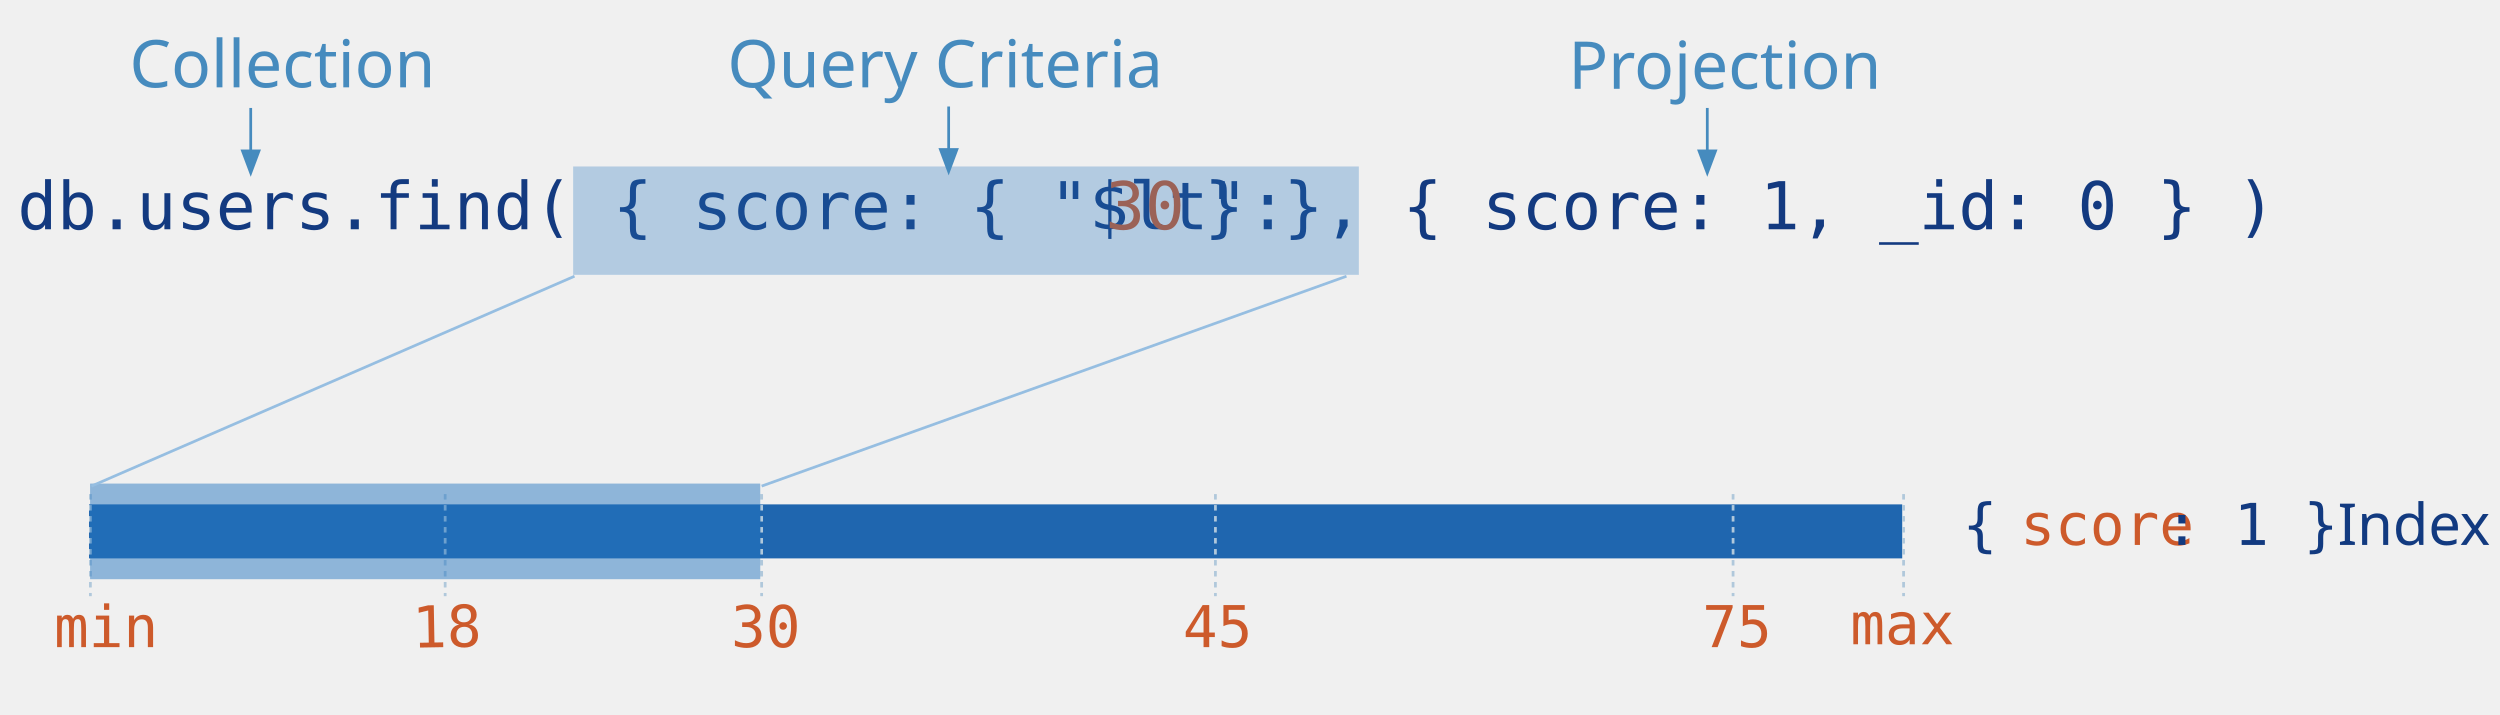
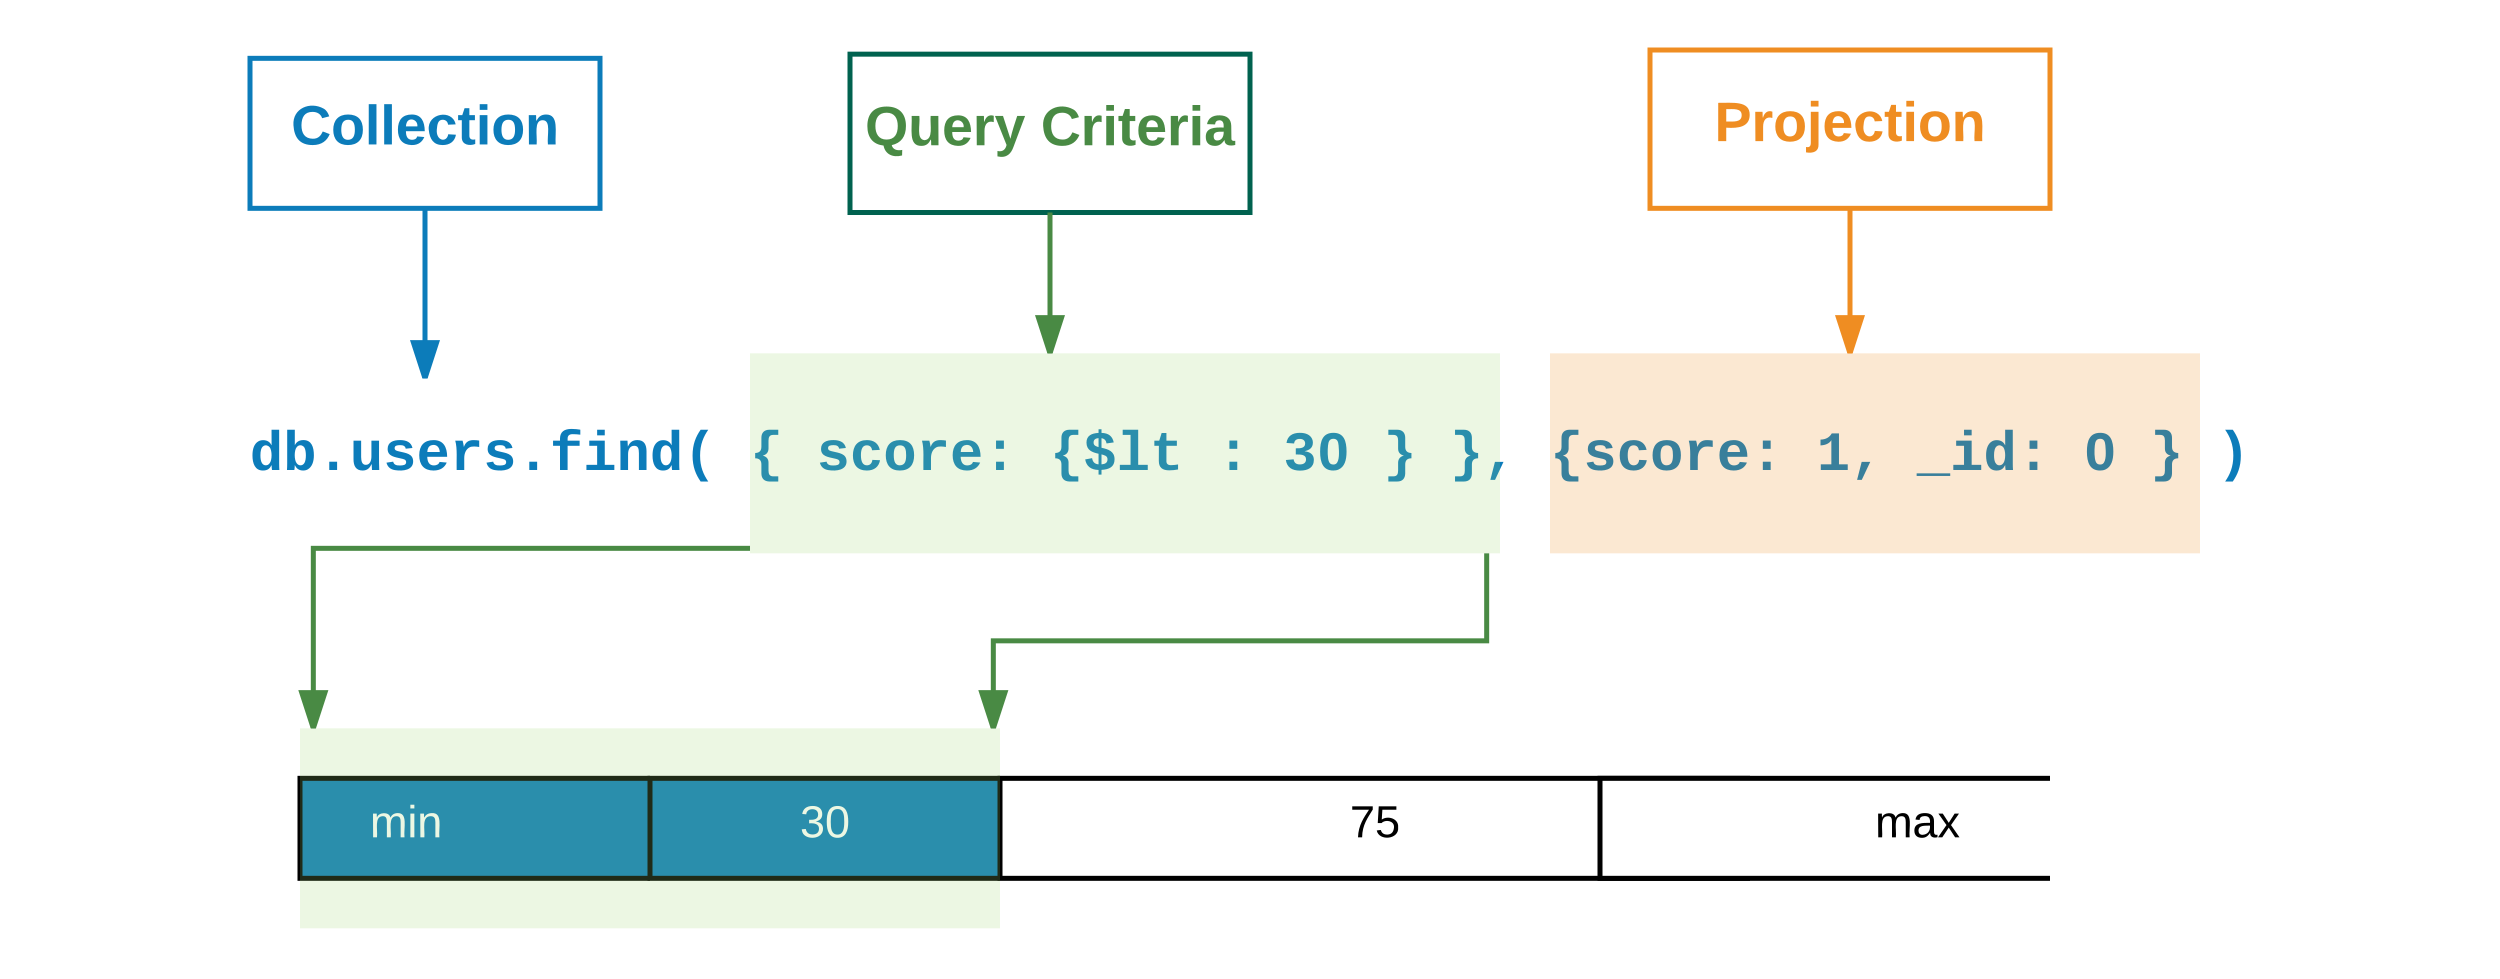
- <svg xmlns="http://www.w3.org/2000/svg" version="1.1" x="0px" y="0px" width="910" height="260" viewBox="0, 0, 910, 260">
-   <g id="Layer 1">
-     <path d="M32.405,183.596 L692.405,183.596 L692.405,203.254 L32.405,203.254 z" fill="#1F66AF" />
-     <path d="M32.905,179.845 L32.905,217.004" fill-opacity="0" stroke="#B0C8DB" stroke-width="1" stroke-dasharray="2,2" />
-     <path d="M162.04,179.845 L162.04,217.004" fill-opacity="0" stroke="#B0C8DB" stroke-width="1" stroke-dasharray="2,2" />
-     <path d="M277.237,179.845 L277.237,217.004" fill-opacity="0" stroke="#B0C8DB" stroke-width="1" stroke-dasharray="2,2" />
-     <path d="M442.413,179.845 L442.413,217.004" fill-opacity="0" stroke="#B0C8DB" stroke-width="1" stroke-dasharray="2,2" />
-     <path d="M630.841,179.845 L630.841,217.004" fill-opacity="0" stroke="#B0C8DB" stroke-width="1" stroke-dasharray="2,2" />
-     <path d="M692.905,179.845 L692.905,217.004" fill-opacity="0" stroke="#B0C8DB" stroke-width="1" stroke-dasharray="2,2" />
-     <text transform="matrix(1, 0, 0, 1, 35.405, 232.824)">
-       <tspan x="-15.75" y="2.734" font-family="Inconsolata" font-size="21" fill="#CD5A2B">min</tspan>
-     </text>
-     <text transform="matrix(1, 0, 0, 1, 152.69, 201.348)" />
-     <text transform="matrix(1, -0.018, 0.018, 1, 160.524, 230.077)">
-       <tspan x="-10.5" y="5.5" font-family="Inconsolata" font-size="21" fill="#CD5A2B">18</tspan>
-     </text>
-     <text transform="matrix(1, 0, 0, 1, 276.604, 230.058)">
-       <tspan x="-10.5" y="5.5" font-family="Inconsolata" font-size="21" fill="#CD5A2B">30</tspan>
-     </text>
-     <text transform="matrix(1, 0, 0, 1, 441.06, 230.058)">
-       <tspan x="-10.5" y="5.5" font-family="Inconsolata" font-size="21" fill="#CD5A2B">45</tspan>
-     </text>
-     <text transform="matrix(1, 0, 0, 1, 630.112, 230.058)">
-       <tspan x="-10.5" y="5.5" font-family="Inconsolata" font-size="21" fill="#CD5A2B">75</tspan>
-     </text>
-     <text transform="matrix(1, 0, 0, 1, 689.238, 229.696)">
-       <tspan x="-15.75" y="4.808" font-family="Inconsolata" font-size="21" fill="#CD5A2B">max</tspan>
-     </text>
-     <path d="M32.788,176.022 L276.734,176.022 L276.734,210.827 L32.788,210.827 z" fill="#2476C0" opacity="0.48" />
-     <text transform="matrix(1, 0, 0, 1, 391.684, 75.941)">
-       <tspan x="-385.348" y="7.5" font-family="Inconsolata" font-size="24" fill="#133A80">db.users.find( { score: { "$lt": </tspan>
-       <tspan x="10.652" y="7.5" font-family="Inconsolata" font-size="24" fill="#CD5A2B">30 </tspan>
-       <tspan x="46.652" y="7.5" font-family="Inconsolata" font-size="24" fill="#133A80">} }, { score: 1, _id: 0 } )</tspan>
-     </text>
-     <text transform="matrix(1, 0, 0, 1, 97.755, 24.293)">
-       <tspan x="-50.631" y="7.5" font-family="GillSans" font-size="24" fill="#468BBE">Collection</tspan>
-     </text>
+ <svg xmlns="http://www.w3.org/2000/svg" xmlns:xlink="http://www.w3.org/1999/xlink" width="1000" height="391.33">
+   <g transform="translate(-60 -8.666667)">
+     <path d="M0 0h1760v1360H0z" fill="#fff" />
+     <path d="M80 160h960v60H80z" fill="none" />
+     <use xlink:href="#a" transform="matrix(1,0,0,1,91,171) translate(68.9349 25.66233)" />
+     <use xlink:href="#b" transform="matrix(1,0,0,1,91,171) translate(268.9674 25.66233)" />
+     <use xlink:href="#c" transform="matrix(1,0,0,1,91,171) translate(295.6385 25.66233)" />
+     <use xlink:href="#d" transform="matrix(1,0,0,1,91,171) translate(388.987 25.66233)" />
+     <use xlink:href="#e" transform="matrix(1,0,0,1,91,171) translate(455.6645 25.66233)" />
+     <use xlink:href="#f" transform="matrix(1,0,0,1,91,171) translate(482.3355 25.66233)" />
+     <use xlink:href="#g" transform="matrix(1,0,0,1,91,171) translate(522.342 25.66233)" />
+     <use xlink:href="#h" transform="matrix(1,0,0,1,91,171) translate(549.013 25.66233)" />
+     <use xlink:href="#i" transform="matrix(1,0,0,1,91,171) translate(589.0195 25.66233)" />
+     <use xlink:href="#j" transform="matrix(1,0,0,1,91,171) translate(695.7036 25.66233)" />
+     <use xlink:href="#k" transform="matrix(1,0,0,1,91,171) translate(735.7101 25.66233)" />
+     <use xlink:href="#l" transform="matrix(1,0,0,1,91,171) translate(802.3876 25.66233)" />
+     <use xlink:href="#g" transform="matrix(1,0,0,1,91,171) translate(829.0586 25.66233)" />
+     <use xlink:href="#m" transform="matrix(1,0,0,1,91,171) translate(855.7296 25.66233)" />
+     <path d="M160 32h140v60H160z" stroke="#0c7cba" stroke-width="2" fill="none" />
+     <use xlink:href="#n" transform="matrix(1,0,0,1,165,37) translate(11.45062 29.44444)" />
+     <path d="M230 92v68" stroke="#0c7cba" stroke-width="2" fill="none" />
+     <path d="M230 160l-4.64-14.27h9.28z" fill="#0c7cba" />
+     <path d="M231.05 160h-2.1L224 144.73h12zm-4.3-13.27l3.25 10.03 3.26-10.03z" fill="#0c7cba" />
+     <path d="M400 30.33h160v63.34H400z" stroke="#00624f" stroke-width="2" fill="none" />
+     <use xlink:href="#o" transform="matrix(1,0,0,1,405,35.33333) translate(1.018519 31.44444)" />
+     <use xlink:href="#p" transform="matrix(1,0,0,1,405,35.33333) translate(71.32716 31.44444)" />
+     <path d="M360 150h300v80H360z" fill="#a3d977" fill-opacity=".2" />
+     <path d="M480 93.67V150" stroke="#498a44" stroke-width="2" fill="none" />
+     <path d="M480 150l-4.64-14.27h9.28z" fill="#498a44" />
+     <path d="M481.05 150h-2.1L474 134.73h12zm-4.3-13.27l3.25 10.03 3.26-10.03z" fill="#498a44" />
+     <path d="M720 28.67h160V92H720z" stroke="#ef8d22" stroke-width="2" fill="none" />
+     <use xlink:href="#q" transform="matrix(1,0,0,1,725,33.66667) translate(20.80247 31.44444)" />
+     <path d="M680 150h260v80H680z" fill="#ef8d22" fill-opacity=".2" />
+     <path d="M800 92v58" stroke="#ef8d22" stroke-width="2" fill="none" />
+     <path d="M800 150l-4.64-14.27h9.28z" fill="#ef8d22" />
+     <path d="M801.05 150h-2.1L794 134.73h12zm-4.3-13.27l3.25 10.03 3.26-10.03z" fill="#ef8d22" />
+     <path d="M320 320H180v40h140" stroke="#000" stroke-width="2" fill="#0c7cba" />
+     <path d="M180 320h140v40H180z" fill="none" />
+     <use xlink:href="#r" transform="matrix(1,0,0,1,208,328) translate(0 15.6)" />
+     <path d="M460 320H320v40h140" stroke="#000" stroke-width="2" fill="#0c7cba" />
+     <path d="M320 320h140v40H320z" fill="none" />
+     <use xlink:href="#s" transform="matrix(1,0,0,1,348,328) translate(32 15.6)" />
+     <path d="M760 320H460v40h300" stroke="#000" stroke-width="2" fill="#fff" />
+     <path d="M460 320h300v40H460z" fill="none" />
    <g>
-       <path d="M91.265,39.293 L91.265,54.941" fill-opacity="0" stroke="#468BBE" stroke-width="1" />
-       <path d="M88.265,54.941 L91.265,62.941 L94.265,54.941 z" fill="#468BBE" fill-opacity="1" stroke="#468BBE" stroke-width="1" stroke-opacity="1" />
+       <use xlink:href="#t" transform="matrix(1,0,0,1,520,328) translate(80 15.6)" />
    </g>
-     <text transform="matrix(1, 0, 0, 1, 338.21, 24.293)">
-       <tspan x="-73.453" y="7.5" font-family="GillSans" font-size="24" fill="#468BBE">Query Criteria</tspan>
-     </text>
-     <path d="M208.62,60.598 L494.62,60.598 L494.62,100.043 L208.62,100.043 z" fill="#2476C0" opacity="0.3" />
+     <path d="M880 320H700v40h180" stroke="#000" stroke-width="2" fill="#fff" />
+     <path d="M700 320h180v40H700z" fill="none" />
    <g>
-       <path d="M345.312,38.77 L345.312,54.418" fill-opacity="0" stroke="#468BBE" stroke-width="1" />
-       <path d="M342.312,54.418 L345.312,62.418 L348.312,54.418 z" fill="#468BBE" fill-opacity="1" stroke="#468BBE" stroke-width="1" stroke-opacity="1" />
+       <use xlink:href="#u" transform="matrix(1,0,0,1,736,328) translate(74.05 15.6)" />
    </g>
-     <path d="M33.288,176.938 L209.12,100.543" fill-opacity="0" stroke="#96BEE1" stroke-width="1" />
-     <path d="M277.234,176.938 L490.121,100.543" fill-opacity="0" stroke="#96BEE1" stroke-width="1" />
-     <text transform="matrix(1, 0, 0, 1, 808.202, 193.845)">
-       <tspan x="-93.798" y="4.5" font-family="Inconsolata" font-size="21" fill="#123A80">{ </tspan>
-       <tspan x="-72.798" y="4.5" font-family="Inconsolata" font-size="21" fill="#CD5A2B">score</tspan>
-       <tspan x="-20.298" y="4.5" font-family="Inconsolata" font-size="21" fill="#123A80">: 1 } </tspan>
-       <tspan x="42.702" y="4.5" font-family="GillSans" font-size="21" fill="#123A80">Index</tspan>
-     </text>
-     <text transform="matrix(1, 0, 0, 1, 620.952, 24.816)">
-       <tspan x="-50.074" y="7.5" font-family="GillSans" font-size="24" fill="#468BBE">Projection</tspan>
-     </text>
-     <g>
-       <path d="M621.452,39.293 L621.452,54.941" fill-opacity="0" stroke="#468BBE" stroke-width="1" />
-       <path d="M618.452,54.941 L621.452,62.941 L624.452,54.941 z" fill="#468BBE" fill-opacity="1" stroke="#468BBE" stroke-width="1" stroke-opacity="1" />
-     </g>
+     <path d="M180 300h280v80H180z" fill="#a3d977" fill-opacity=".2" />
+     <path d="M360 228H185.33v72" stroke="#498a44" stroke-width="2" fill="none" />
+     <path d="M185.33 300l-4.63-14.27h9.27z" fill="#498a44" />
+     <path d="M186.38 300h-2.1l-4.96-15.27h12.03zm-4.3-13.27l3.25 10.03 3.26-10.03z" fill="#498a44" />
+     <path d="M654.67 230v35H457.33v35" stroke="#498a44" stroke-width="2" fill="none" />
+     <path d="M457.33 300l-4.63-14.27h9.27z" fill="#498a44" />
+     <path d="M458.38 300h-2.1l-4.96-15.27h12.03zm-4.3-13.27l3.25 10.03 3.26-10.03z" fill="#498a44" />
+     <defs>
+       <path fill="#0c7cba" d="M802-909c-3-189-2-383-2-575h281v1248c-1 83 4 168 8 236H817c-9-50-14-117-15-176h-4C735-49 651 20 482 20 191 20 97-238 97-539c0-243 66-432 221-519 50-28 108-42 175-42 162 2 253 78 309 191zm-70 658c91-113 93-462 2-584-46-61-145-100-224-53-96 56-119 190-120 349 0 123 17 214 52 275 46 82 130 115 222 74 25-12 46-33 68-61" id="v" />
+       <path fill="#0c7cba" d="M429-1484c1 190-1 388 0 572 54-116 155-191 317-191 300 0 386 257 386 563 0 241-73 429-226 518-49 28-106 42-169 42-162 0-251-81-306-196h-4c-1 59-5 127-15 176H140c4-67 9-153 8-236v-1248h281zm66 648c-93 114-92 466 1 585 35 45 77 79 142 79 64 0 112-31 148-92 69-115 68-440-2-561-39-68-131-111-221-70-25 11-46 32-68 59" id="w" />
+       <path fill="#0c7cba" d="M470 0v-305h289V0H470" id="x" />
+       <path fill="#0c7cba" d="M471 20c-247 0-336-169-336-415v-687h281v607c4 148 31 285 172 285 152 0 207-150 207-312v-580h281c4 359-9 736 8 1082H816c-7-63-11-146-12-215h-5C736-76 644 20 471 20" id="y" />
+       <path fill="#0c7cba" d="M622-916c-112 2-200 14-200 111 0 90 89 101 168 121 234 58 514 77 514 368C1104-4 751 54 434 5 267-21 161-112 121-270l247-37c24 111 113 145 252 141 114-3 226-12 226-124 0-101-103-113-192-134-225-54-490-76-490-351 0-247 201-328 458-328 245 0 413 88 457 292l-249 26c-16-98-92-133-208-131" id="z" />
+       <path fill="#0c7cba" d="M1113-274C1038-96 884 20 626 20c-352 0-526-209-526-566 0-358 185-556 530-556 358 0 496 251 499 615H395c5 180 68 319 245 319 102 0 186-45 208-129zM857-663c-6-177-128-307-315-247-94 30-141 121-145 247h460" id="A" />
+       <path fill="#0c7cba" d="M875-1102c70 0 148 7 206 17v237c-110-17-267-37-359 15-123 69-192 207-192 395V0H250c-10-367 32-789-52-1082h271c19 69 36 149 46 228h4c52-151 151-250 356-248" id="B" />
+       <path fill="#0c7cba" d="M844-1321c-130 0-195 53-191 182v57h443v190H653V0H373v-892H117v-190h256v-83c5-247 162-348 422-349 120-1 232 13 327 28v184c-84-10-183-19-278-19" id="C" />
+       <path fill="#0c7cba" d="M794-190h353V0H118v-190h395v-702H223v-190h571v892zM513-1277v-207h281v207H513" id="D" />
+       <path fill="#0c7cba" d="M768-1103c247 0 336 167 336 416V0H824v-619c-3-164-24-273-171-273-164 0-229 142-229 312V0H143c-4-359 9-736-8-1082h268c7 63 12 146 13 215h4c67-145 160-236 348-236" id="E" />
+       <path fill="#0c7cba" d="M621-530c0 421 127 700 301 955H641C466 173 344-110 344-531s122-702 297-953h281c-174 254-301 534-301 954" id="F" />
+       <g id="a">
+         <use transform="matrix(0.01085069,0,0,0.01085069,0,0)" xlink:href="#v" />
+         <use transform="matrix(0.01085069,0,0,0.01085069,13.3355,0)" xlink:href="#w" />
+         <use transform="matrix(0.01085069,0,0,0.01085069,26.67101,0)" xlink:href="#x" />
+         <use transform="matrix(0.01085069,0,0,0.01085069,40.00651,0)" xlink:href="#y" />
+         <use transform="matrix(0.01085069,0,0,0.01085069,53.34201,0)" xlink:href="#z" />
+         <use transform="matrix(0.01085069,0,0,0.01085069,66.67752,0)" xlink:href="#A" />
+         <use transform="matrix(0.01085069,0,0,0.01085069,80.01302,0)" xlink:href="#B" />
+         <use transform="matrix(0.01085069,0,0,0.01085069,93.34852,0)" xlink:href="#z" />
+         <use transform="matrix(0.01085069,0,0,0.01085069,106.684,0)" xlink:href="#x" />
+         <use transform="matrix(0.01085069,0,0,0.01085069,120.0195,0)" xlink:href="#C" />
+         <use transform="matrix(0.01085069,0,0,0.01085069,133.355,0)" xlink:href="#D" />
+         <use transform="matrix(0.01085069,0,0,0.01085069,146.6905,0)" xlink:href="#E" />
+         <use transform="matrix(0.01085069,0,0,0.01085069,160.026,0)" xlink:href="#v" />
+         <use transform="matrix(0.01085069,0,0,0.01085069,173.3615,0)" xlink:href="#F" />
+       </g>
+       <path fill="#0c7cba" d="M685 25c1 134 43 209 172 209h188v191H718c-189-5-295-108-295-299v-328c1-155-78-228-229-229v-195c150-4 229-75 229-231v-328c-2-190 109-299 295-299h327v190H857c-129 1-171 76-172 209v301c-5 144-88 222-207 252v4c118 31 207 107 207 252V25" id="G" />
+       <use transform="matrix(0.01085069,0,0,0.01085069,0,0)" xlink:href="#G" id="b" />
+       <path fill="#0c7cba" d="M1109-360C1066-122 902 20 624 20c-347 0-514-209-514-555 0-353 168-567 518-567 270 0 425 136 473 361l-283 14c-16-106-75-183-196-182-75 0-130 31-165 93s-52 152-52 270c0 249 74 374 221 374 120 0 188-82 201-201" id="H" />
+       <path fill="#0c7cba" d="M616-1102c361 0 521 202 521 560 0 354-171 562-527 562C259 20 92-192 92-542c0-351 169-560 524-560zm-9 930c200-2 236-165 236-370 0-199-27-367-223-367-195 0-233 146-233 367 0 129 18 223 55 282s92 88 165 88" id="I" />
+       <path fill="#0c7cba" d="M470 0v-305h289V0H470zm0-780v-305h289v305H470" id="J" />
+       <g id="c">
+         <use transform="matrix(0.01085069,0,0,0.01085069,0,0)" xlink:href="#z" />
+         <use transform="matrix(0.01085069,0,0,0.01085069,13.3355,0)" xlink:href="#H" />
+         <use transform="matrix(0.01085069,0,0,0.01085069,26.67101,0)" xlink:href="#I" />
+         <use transform="matrix(0.01085069,0,0,0.01085069,40.00651,0)" xlink:href="#B" />
+         <use transform="matrix(0.01085069,0,0,0.01085069,53.34201,0)" xlink:href="#A" />
+         <use transform="matrix(0.01085069,0,0,0.01085069,66.67752,0)" xlink:href="#J" />
+       </g>
+       <path fill="#0c7cba" d="M671-819c247 54 481 125 481 426 0 280-202 375-481 389v175H562V-1C273-9 116-140 69-389l256-47c20 136 91 217 237 228v-391c-233-51-445-128-445-412 0-259 193-342 445-356v-134h109v134c268 5 402 128 451 350l-264 39c-20-115-82-179-187-193v352zm-109-356c-108 9-181 50-183 160-2 121 92 141 183 172v-332zm109 967c128-10 219-52 221-181 2-138-115-154-221-186v367" id="K" />
+       <path fill="#0c7cba" d="M794-190h353V0H118v-190h395v-1104H223v-190h571v1294" id="L" />
+       <path fill="#0c7cba" d="M711 13c-250 0-386-99-385-349l2-556H161v-190h181l88-282h176v282h385v190H606v530c-10 130 45 186 174 184 91-2 176-11 255-27v186C933-1 833 13 711 13" id="M" />
+       <g id="d">
+         <use transform="matrix(0.01085069,0,0,0.01085069,0,0)" xlink:href="#G" />
+         <use transform="matrix(0.01085069,0,0,0.01085069,13.3355,0)" xlink:href="#K" />
+         <use transform="matrix(0.01085069,0,0,0.01085069,26.67101,0)" xlink:href="#L" />
+         <use transform="matrix(0.01085069,0,0,0.01085069,40.00651,0)" xlink:href="#M" />
+       </g>
+       <use transform="matrix(0.01085069,0,0,0.01085069,0,0)" xlink:href="#J" id="e" />
+       <path fill="#0c7cba" d="M788-691c191 26 337 112 337 315 0 286-214 399-510 399-306 0-483-128-522-391l286-25c18 124 91 190 235 188 132-2 223-58 223-188 0-176-191-182-378-179v-227c176 5 345-9 345-176 0-115-82-171-200-171s-198 55-206 169l-281-20c34-252 213-373 492-373 224 0 381 74 451 224 20 43 29 89 29 136 0 195-130 279-301 315v4" id="N" />
+       <path fill="#0c7cba" d="M127-675c0-405 101-695 492-695 382 0 482 297 482 695 0 324-79 561-295 658-59 27-124 37-195 37-378 0-484-300-484-695zm580 451c143-96 121-451 101-680-12-138-46-246-191-246-149 0-184 107-199 248-19 180-21 469 36 598 29 67 72 101 159 103 37 0 69-6 94-23" id="O" />
+       <g id="f">
+         <use transform="matrix(0.01085069,0,0,0.01085069,0,0)" xlink:href="#N" />
+         <use transform="matrix(0.01085069,0,0,0.01085069,13.3355,0)" xlink:href="#O" />
+       </g>
+       <path fill="#0c7cba" d="M806 126c-4 191-105 299-295 299H184V234h188c129-1 171-75 172-209v-301c5-145 89-221 207-252v-4c-119-30-207-108-207-252v-301c-1-133-43-209-172-209H184v-190h327c186 0 295 109 295 299v328c-1 156 79 227 229 231v195c-151 1-229 74-229 229v328" id="P" />
+       <use transform="matrix(0.01085069,0,0,0.01085069,0,0)" xlink:href="#P" id="g" />
+       <path fill="#0c7cba" d="M258 363l169-662h315L431 363H258" id="Q" />
+       <g id="h">
+         <use transform="matrix(0.01085069,0,0,0.01085069,0,0)" xlink:href="#P" />
+         <use transform="matrix(0.01085069,0,0,0.01085069,13.3355,0)" xlink:href="#Q" />
+       </g>
+       <g id="i">
+         <use transform="matrix(0.01085069,0,0,0.01085069,0,0)" xlink:href="#G" />
+         <use transform="matrix(0.01085069,0,0,0.01085069,13.3355,0)" xlink:href="#z" />
+         <use transform="matrix(0.01085069,0,0,0.01085069,26.67101,0)" xlink:href="#H" />
+         <use transform="matrix(0.01085069,0,0,0.01085069,40.00651,0)" xlink:href="#I" />
+         <use transform="matrix(0.01085069,0,0,0.01085069,53.34201,0)" xlink:href="#B" />
+         <use transform="matrix(0.01085069,0,0,0.01085069,66.67752,0)" xlink:href="#A" />
+         <use transform="matrix(0.01085069,0,0,0.01085069,80.01302,0)" xlink:href="#J" />
+       </g>
+       <path fill="#0c7cba" d="M138-1120c207-4 339-93 415-229h266v1140h323V0H149v-209h389v-891c-70 121-216 187-400 194v-214" id="R" />
+       <g id="j">
+         <use transform="matrix(0.01085069,0,0,0.01085069,0,0)" xlink:href="#R" />
+         <use transform="matrix(0.01085069,0,0,0.01085069,13.3355,0)" xlink:href="#Q" />
+       </g>
+       <path fill="#0c7cba" d="M-5 220v-96h1238v96H-5" id="S" />
+       <g id="k">
+         <use transform="matrix(0.01085069,0,0,0.01085069,0,0)" xlink:href="#S" />
+         <use transform="matrix(0.01085069,0,0,0.01085069,13.3355,0)" xlink:href="#D" />
+         <use transform="matrix(0.01085069,0,0,0.01085069,26.67101,0)" xlink:href="#v" />
+         <use transform="matrix(0.01085069,0,0,0.01085069,40.00651,0)" xlink:href="#J" />
+       </g>
+       <use transform="matrix(0.01085069,0,0,0.01085069,0,0)" xlink:href="#O" id="l" />
+       <path fill="#0c7cba" d="M885-531c0 421-122 704-297 956H307c174-255 301-534 301-955 0-420-127-700-301-954h281c175 251 297 532 297 953" id="T" />
+       <use transform="matrix(0.01085069,0,0,0.01085069,0,0)" xlink:href="#T" id="m" />
+       <path fill="#0c7cba" d="M67-125c0 53 21 87 73 88 37 1 54-22 65-47l45 17C233-25 199 4 140 4 58 4 20-42 15-125 8-235 124-281 211-232c18 10 29 29 36 50l-46 12c-8-25-30-41-62-41-52 0-71 34-72 86" id="U" />
+       <path fill="#0c7cba" d="M110-194c64 0 96 36 96 99 0 64-35 99-97 99-61 0-95-36-95-99 0-62 34-99 96-99zm-1 164c35 0 45-28 45-65 0-40-10-65-43-65-34 0-45 26-45 65 0 36 10 65 43 65" id="V" />
+       <path fill="#0c7cba" d="M25 0v-261h50V0H25" id="W" />
+       <path fill="#0c7cba" d="M185-48c-13 30-37 53-82 52C43 2 14-33 14-96s30-98 90-98c62 0 83 45 84 108H66c0 31 8 55 39 56 18 0 30-7 34-22zm-45-69c5-46-57-63-70-21-2 6-4 13-4 21h74" id="X" />
+       <path fill="#0c7cba" d="M190-63c-7 42-38 67-86 67-59 0-84-38-90-98-12-110 154-137 174-36l-49 2c-2-19-15-32-35-32-30 0-35 28-38 64-6 74 65 87 74 30" id="Y" />
+       <path fill="#0c7cba" d="M115-3C79 11 28 4 28-45v-112H4v-33h27l15-45h31v45h36v33H77v99c-1 23 16 31 38 25v30" id="Z" />
+       <path fill="#0c7cba" d="M25-224v-37h50v37H25zM25 0v-190h50V0H25" id="aa" />
+       <path fill="#0c7cba" d="M135-194c87-1 58 113 63 194h-50c-7-57 23-157-34-157-59 0-34 97-39 157H25l-1-190h47c2 12-1 28 3 38 12-26 28-41 61-42" id="ab" />
+       <g id="n">
+         <use transform="matrix(0.0617284,0,0,0.0617284,0,0)" xlink:href="#U" />
+         <use transform="matrix(0.0617284,0,0,0.0617284,15.98765,0)" xlink:href="#V" />
+         <use transform="matrix(0.0617284,0,0,0.0617284,29.50617,0)" xlink:href="#W" />
+         <use transform="matrix(0.0617284,0,0,0.0617284,35.67901,0)" xlink:href="#W" />
+         <use transform="matrix(0.0617284,0,0,0.0617284,41.85185,0)" xlink:href="#X" />
+         <use transform="matrix(0.0617284,0,0,0.0617284,54.19753,0)" xlink:href="#Y" />
+         <use transform="matrix(0.0617284,0,0,0.0617284,66.54321,0)" xlink:href="#Z" />
+         <use transform="matrix(0.0617284,0,0,0.0617284,73.88889,0)" xlink:href="#aa" />
+         <use transform="matrix(0.0617284,0,0,0.0617284,80.06173,0)" xlink:href="#V" />
+         <use transform="matrix(0.0617284,0,0,0.0617284,93.58025,0)" xlink:href="#ab" />
+       </g>
+       <path fill="#498a44" d="M140-251c80 0 125 45 125 126 0 70-33 111-92 124 6 28 34 38 68 31l-1 36C177 83 129 55 120 2 51-6 15-50 15-125c0-81 44-126 125-126zm-1 214c52 0 73-35 73-88 0-50-21-86-72-86-52 0-73 35-73 86s22 88 72 88" id="ac" />
+       <path fill="#498a44" d="M85 4C-2 5 27-109 22-190h50c7 57-23 150 33 157 60-5 35-97 40-157h50l1 190h-47c-2-12 1-28-3-38-12 25-28 42-61 42" id="ad" />
+       <path fill="#498a44" d="M185-48c-13 30-37 53-82 52C43 2 14-33 14-96s30-98 90-98c62 0 83 45 84 108H66c0 31 8 55 39 56 18 0 30-7 34-22zm-45-69c5-46-57-63-70-21-2 6-4 13-4 21h74" id="ae" />
+       <path fill="#498a44" d="M135-150c-39-12-60 13-60 57V0H25l-1-190h47c2 13-1 29 3 40 6-28 27-53 61-41v41" id="af" />
+       <path fill="#498a44" d="M123 10C108 53 80 86 19 72V37c35 8 53-11 59-39L3-190h52l48 148c12-52 28-100 44-148h51" id="ag" />
+       <g id="o">
+         <use transform="matrix(0.0617284,0,0,0.0617284,0,0)" xlink:href="#ac" />
+         <use transform="matrix(0.0617284,0,0,0.0617284,17.28395,0)" xlink:href="#ad" />
+         <use transform="matrix(0.0617284,0,0,0.0617284,30.80247,0)" xlink:href="#ae" />
+         <use transform="matrix(0.0617284,0,0,0.0617284,43.14815,0)" xlink:href="#af" />
+         <use transform="matrix(0.0617284,0,0,0.0617284,51.79012,0)" xlink:href="#ag" />
+       </g>
+       <path fill="#498a44" d="M67-125c0 53 21 87 73 88 37 1 54-22 65-47l45 17C233-25 199 4 140 4 58 4 20-42 15-125 8-235 124-281 211-232c18 10 29 29 36 50l-46 12c-8-25-30-41-62-41-52 0-71 34-72 86" id="ah" />
+       <path fill="#498a44" d="M25-224v-37h50v37H25zM25 0v-190h50V0H25" id="ai" />
+       <path fill="#498a44" d="M115-3C79 11 28 4 28-45v-112H4v-33h27l15-45h31v45h36v33H77v99c-1 23 16 31 38 25v30" id="aj" />
+       <path fill="#498a44" d="M133-34C117-15 103 5 69 4 32 3 11-16 11-54c-1-60 55-63 116-61 1-26-3-47-28-47-18 1-26 9-28 27l-52-2c7-38 36-58 82-57s74 22 75 68l1 82c-1 14 12 18 25 15v27c-30 8-71 5-69-32zm-48 3c29 0 43-24 42-57-32 0-66-3-65 30 0 17 8 27 23 27" id="ak" />
+       <g id="p">
+         <use transform="matrix(0.0617284,0,0,0.0617284,0,0)" xlink:href="#ah" />
+         <use transform="matrix(0.0617284,0,0,0.0617284,15.98765,0)" xlink:href="#af" />
+         <use transform="matrix(0.0617284,0,0,0.0617284,24.62963,0)" xlink:href="#ai" />
+         <use transform="matrix(0.0617284,0,0,0.0617284,30.80247,0)" xlink:href="#aj" />
+         <use transform="matrix(0.0617284,0,0,0.0617284,38.14815,0)" xlink:href="#ae" />
+         <use transform="matrix(0.0617284,0,0,0.0617284,50.49383,0)" xlink:href="#af" />
+         <use transform="matrix(0.0617284,0,0,0.0617284,59.1358,0)" xlink:href="#ai" />
+         <use transform="matrix(0.0617284,0,0,0.0617284,65.30864,0)" xlink:href="#ak" />
+       </g>
+       <path fill="#ef8d22" d="M24-248c93 1 206-16 204 79-1 75-69 88-152 82V0H24v-248zm52 121c47 0 100 7 100-41 0-47-54-39-100-39v80" id="al" />
+       <path fill="#ef8d22" d="M135-150c-39-12-60 13-60 57V0H25l-1-190h47c2 13-1 29 3 40 6-28 27-53 61-41v41" id="am" />
+       <path fill="#ef8d22" d="M110-194c64 0 96 36 96 99 0 64-35 99-97 99-61 0-95-36-95-99 0-62 34-99 96-99zm-1 164c35 0 45-28 45-65 0-40-10-65-43-65-34 0-45 26-45 65 0 36 10 65 43 65" id="an" />
+       <path fill="#ef8d22" d="M25-224v-37h50v37H25zM75 22c2 45-34 59-81 51V38c22 5 31-5 31-27v-201h50V22" id="ao" />
+       <path fill="#ef8d22" d="M185-48c-13 30-37 53-82 52C43 2 14-33 14-96s30-98 90-98c62 0 83 45 84 108H66c0 31 8 55 39 56 18 0 30-7 34-22zm-45-69c5-46-57-63-70-21-2 6-4 13-4 21h74" id="ap" />
+       <path fill="#ef8d22" d="M190-63c-7 42-38 67-86 67-59 0-84-38-90-98-12-110 154-137 174-36l-49 2c-2-19-15-32-35-32-30 0-35 28-38 64-6 74 65 87 74 30" id="aq" />
+       <path fill="#ef8d22" d="M115-3C79 11 28 4 28-45v-112H4v-33h27l15-45h31v45h36v33H77v99c-1 23 16 31 38 25v30" id="ar" />
+       <path fill="#ef8d22" d="M25-224v-37h50v37H25zM25 0v-190h50V0H25" id="as" />
+       <path fill="#ef8d22" d="M135-194c87-1 58 113 63 194h-50c-7-57 23-157-34-157-59 0-34 97-39 157H25l-1-190h47c2 12-1 28 3 38 12-26 28-41 61-42" id="at" />
+       <g id="q">
+         <use transform="matrix(0.0617284,0,0,0.0617284,0,0)" xlink:href="#al" />
+         <use transform="matrix(0.0617284,0,0,0.0617284,14.81481,0)" xlink:href="#am" />
+         <use transform="matrix(0.0617284,0,0,0.0617284,23.45679,0)" xlink:href="#an" />
+         <use transform="matrix(0.0617284,0,0,0.0617284,36.97531,0)" xlink:href="#ao" />
+         <use transform="matrix(0.0617284,0,0,0.0617284,43.14815,0)" xlink:href="#ap" />
+         <use transform="matrix(0.0617284,0,0,0.0617284,55.49383,0)" xlink:href="#aq" />
+         <use transform="matrix(0.0617284,0,0,0.0617284,67.83951,0)" xlink:href="#ar" />
+         <use transform="matrix(0.0617284,0,0,0.0617284,75.18519,0)" xlink:href="#as" />
+         <use transform="matrix(0.0617284,0,0,0.0617284,81.35802,0)" xlink:href="#an" />
+         <use transform="matrix(0.0617284,0,0,0.0617284,94.87654,0)" xlink:href="#at" />
+       </g>
+       <path fill="#fff" d="M210-169c-67 3-38 105-44 169h-31v-121c0-29-5-50-35-48C34-165 62-65 56 0H25l-1-190h30c1 10-1 24 2 32 10-44 99-50 107 0 11-21 27-35 58-36 85-2 47 119 55 194h-31v-121c0-29-5-49-35-48" id="au" />
+       <path fill="#fff" d="M24-231v-30h32v30H24zM24 0v-190h32V0H24" id="av" />
+       <path fill="#fff" d="M117-194c89-4 53 116 60 194h-32v-121c0-31-8-49-39-48C34-167 62-67 57 0H25l-1-190h30c1 10-1 24 2 32 11-22 29-35 61-36" id="aw" />
+       <g id="r">
+         <use transform="matrix(0.05,0,0,0.05,0,0)" xlink:href="#au" />
+         <use transform="matrix(0.05,0,0,0.05,14.95,0)" xlink:href="#av" />
+         <use transform="matrix(0.05,0,0,0.05,18.9,0)" xlink:href="#aw" />
+       </g>
+       <path fill="#fff" d="M126-127c33 6 58 20 58 59 0 88-139 92-164 29-3-8-5-16-6-25l32-3c6 27 21 44 54 44 32 0 52-15 52-46 0-38-36-46-79-43v-28c39 1 72-4 72-42 0-27-17-43-46-43-28 0-47 15-49 41l-32-3c6-42 35-63 81-64 48-1 79 21 79 65 0 36-21 52-52 59" id="ax" />
+       <path fill="#fff" d="M101-251c68 0 85 55 85 127S166 4 100 4C33 4 14-52 14-124c0-73 17-127 87-127zm-1 229c47 0 54-49 54-102s-4-102-53-102c-51 0-55 48-55 102 0 53 5 102 54 102" id="ay" />
+       <g id="s">
+         <use transform="matrix(0.05,0,0,0.05,0,0)" xlink:href="#ax" />
+         <use transform="matrix(0.05,0,0,0.05,10,0)" xlink:href="#ay" />
+       </g>
+       <path d="M64 0c3-98 48-159 88-221H18v-27h164v26C143-157 98-101 97 0H64" id="az" />
+       <path d="M54-142c48-35 137-8 131 61C196 18 31 33 14-55l32-4c7 23 22 37 52 37 35-1 51-22 54-58 4-55-73-65-99-34H22l8-134h141v27H59" id="aA" />
+       <g id="t">
+         <use transform="matrix(0.05,0,0,0.05,0,0)" xlink:href="#az" />
+         <use transform="matrix(0.05,0,0,0.05,10,0)" xlink:href="#aA" />
+       </g>
+       <path d="M210-169c-67 3-38 105-44 169h-31v-121c0-29-5-50-35-48C34-165 62-65 56 0H25l-1-190h30c1 10-1 24 2 32 10-44 99-50 107 0 11-21 27-35 58-36 85-2 47 119 55 194h-31v-121c0-29-5-49-35-48" id="aB" />
+       <path d="M141-36C126-15 110 5 73 4 37 3 15-17 15-53c-1-64 63-63 125-63 3-35-9-54-41-54-24 1-41 7-42 31l-33-3c5-37 33-52 76-52 45 0 72 20 72 64v82c-1 20 7 32 28 27v20c-31 9-61-2-59-35zM48-53c0 20 12 33 32 33 41-3 63-29 60-74-43 2-92-5-92 41" id="aC" />
+       <path d="M141 0L90-78 38 0H4l68-98-65-92h35l48 74 47-74h35l-64 92 68 98h-35" id="aD" />
+       <g id="u">
+         <use transform="matrix(0.05,0,0,0.05,0,0)" xlink:href="#aB" />
+         <use transform="matrix(0.05,0,0,0.05,14.95,0)" xlink:href="#aC" />
+         <use transform="matrix(0.05,0,0,0.05,24.95,0)" xlink:href="#aD" />
+       </g>
+     </defs>
  </g>
-   <defs />
</svg>
